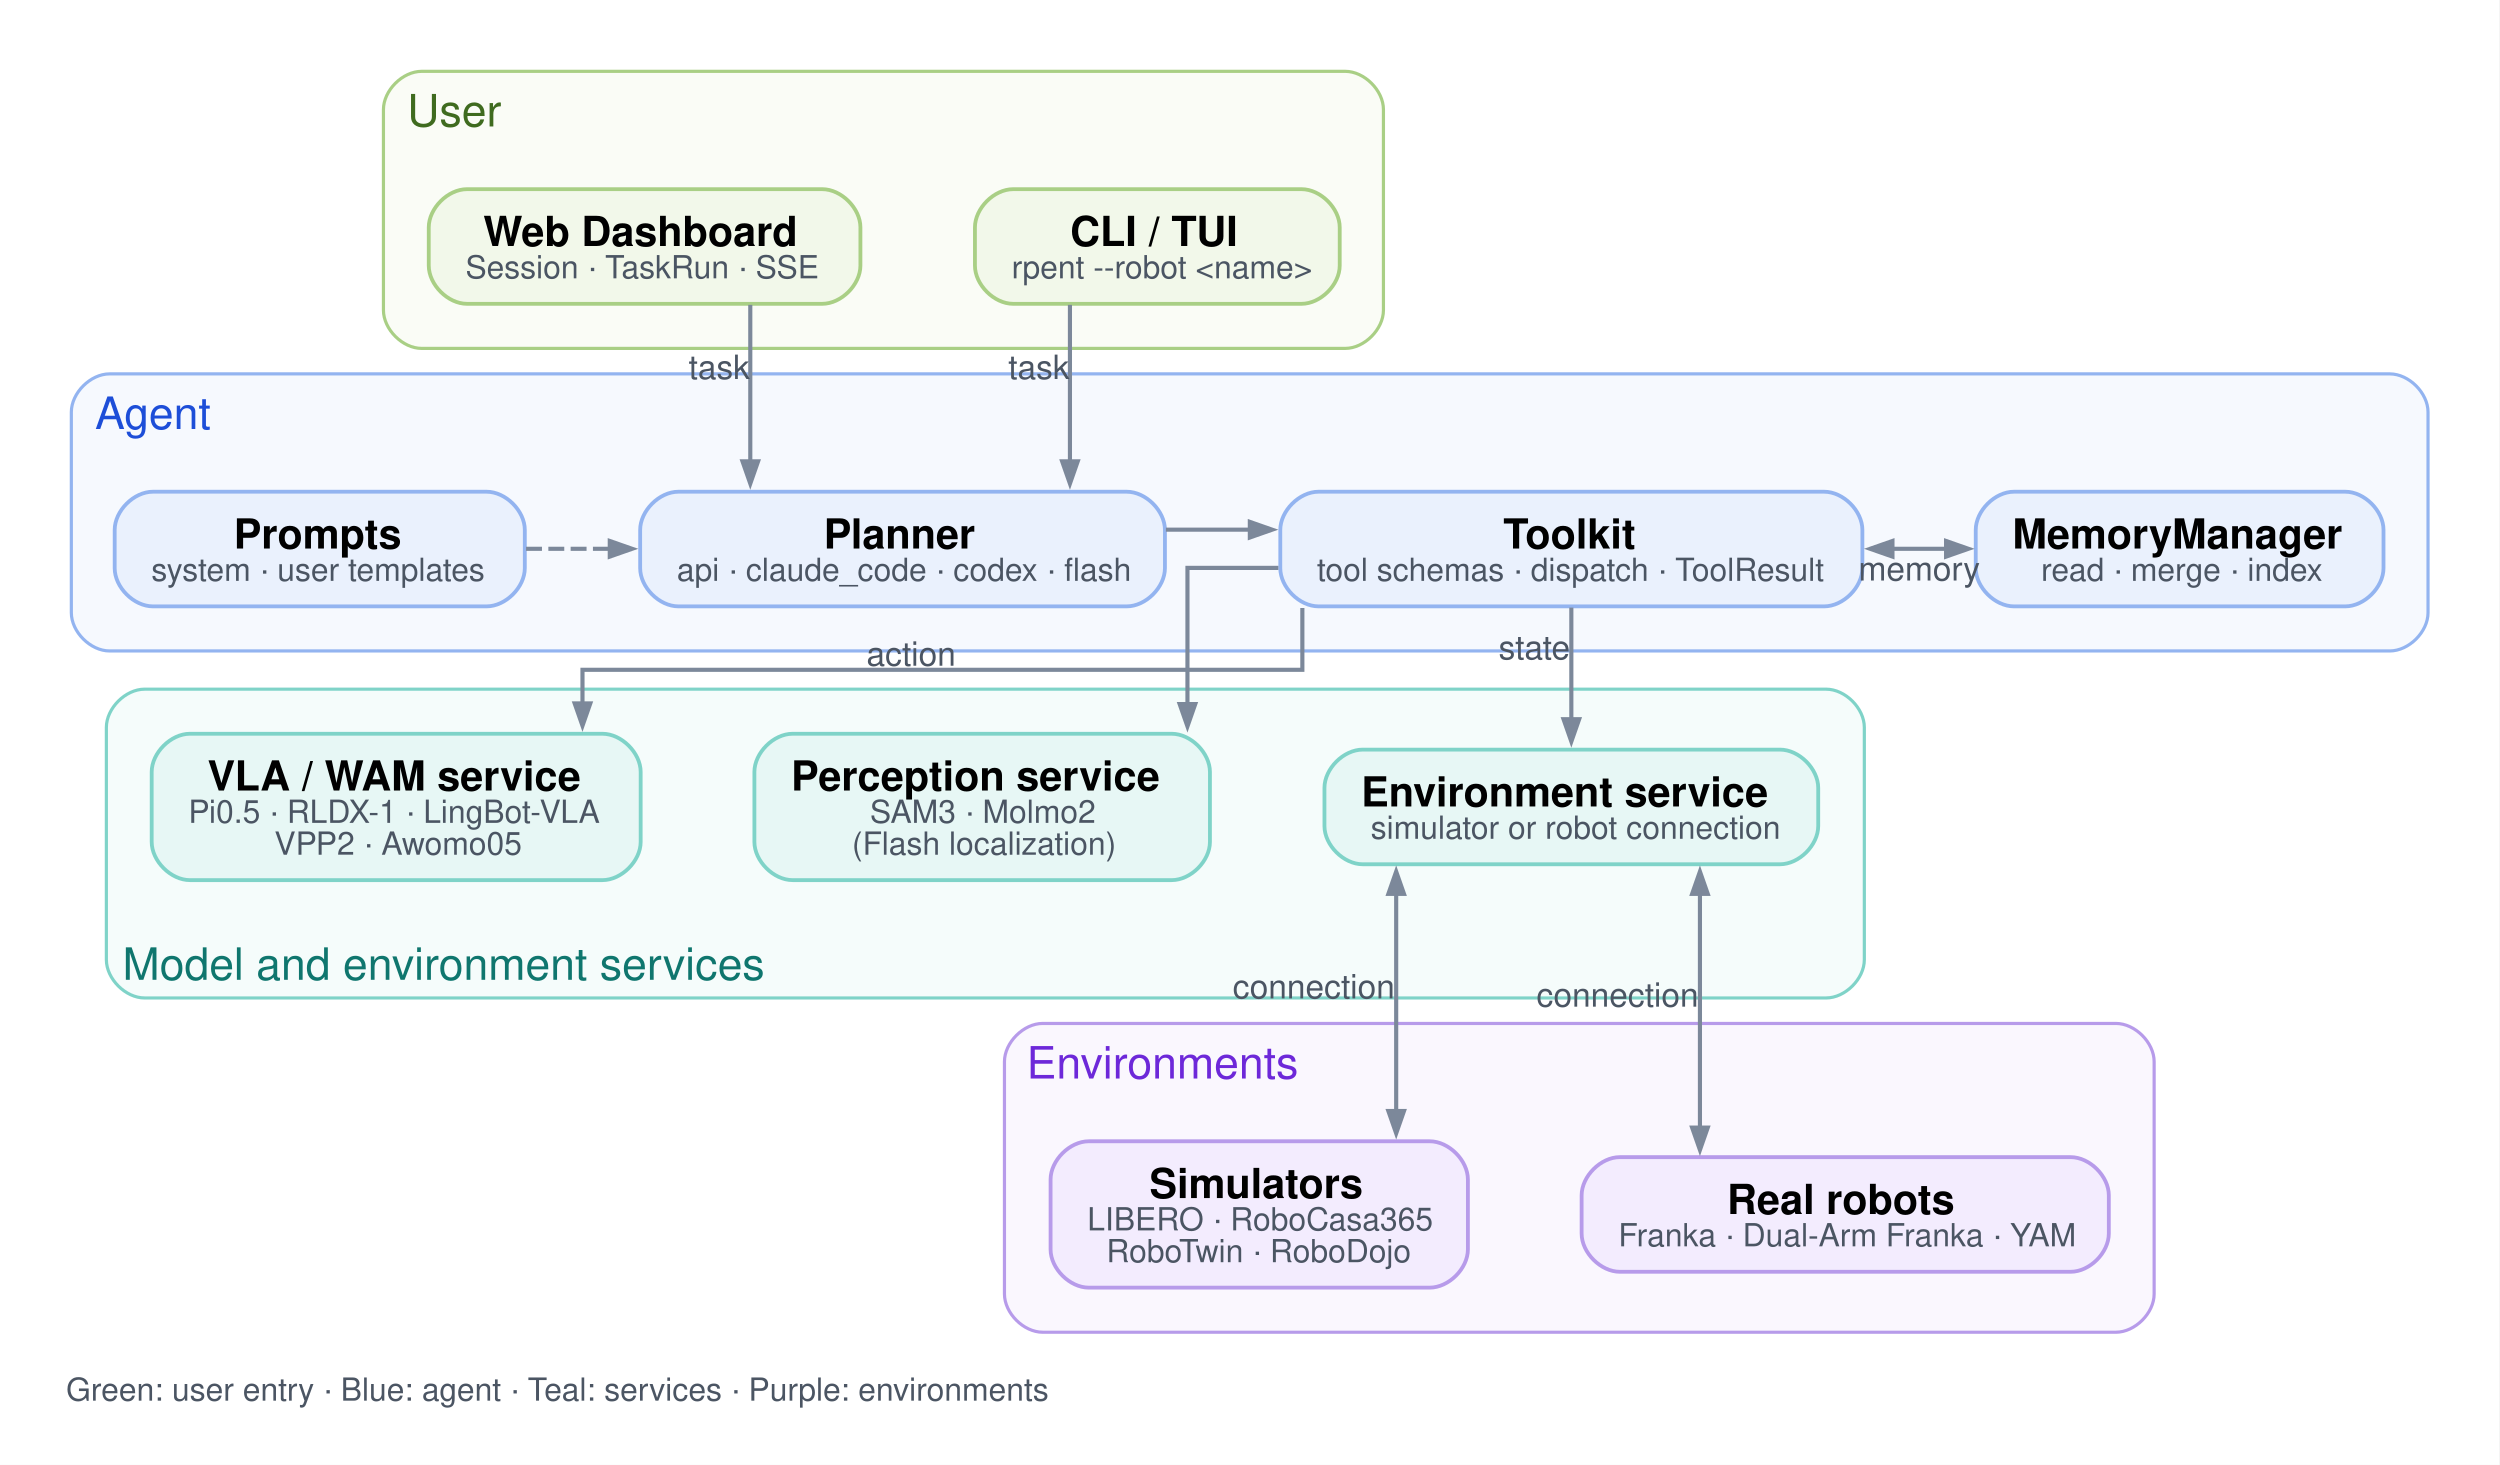
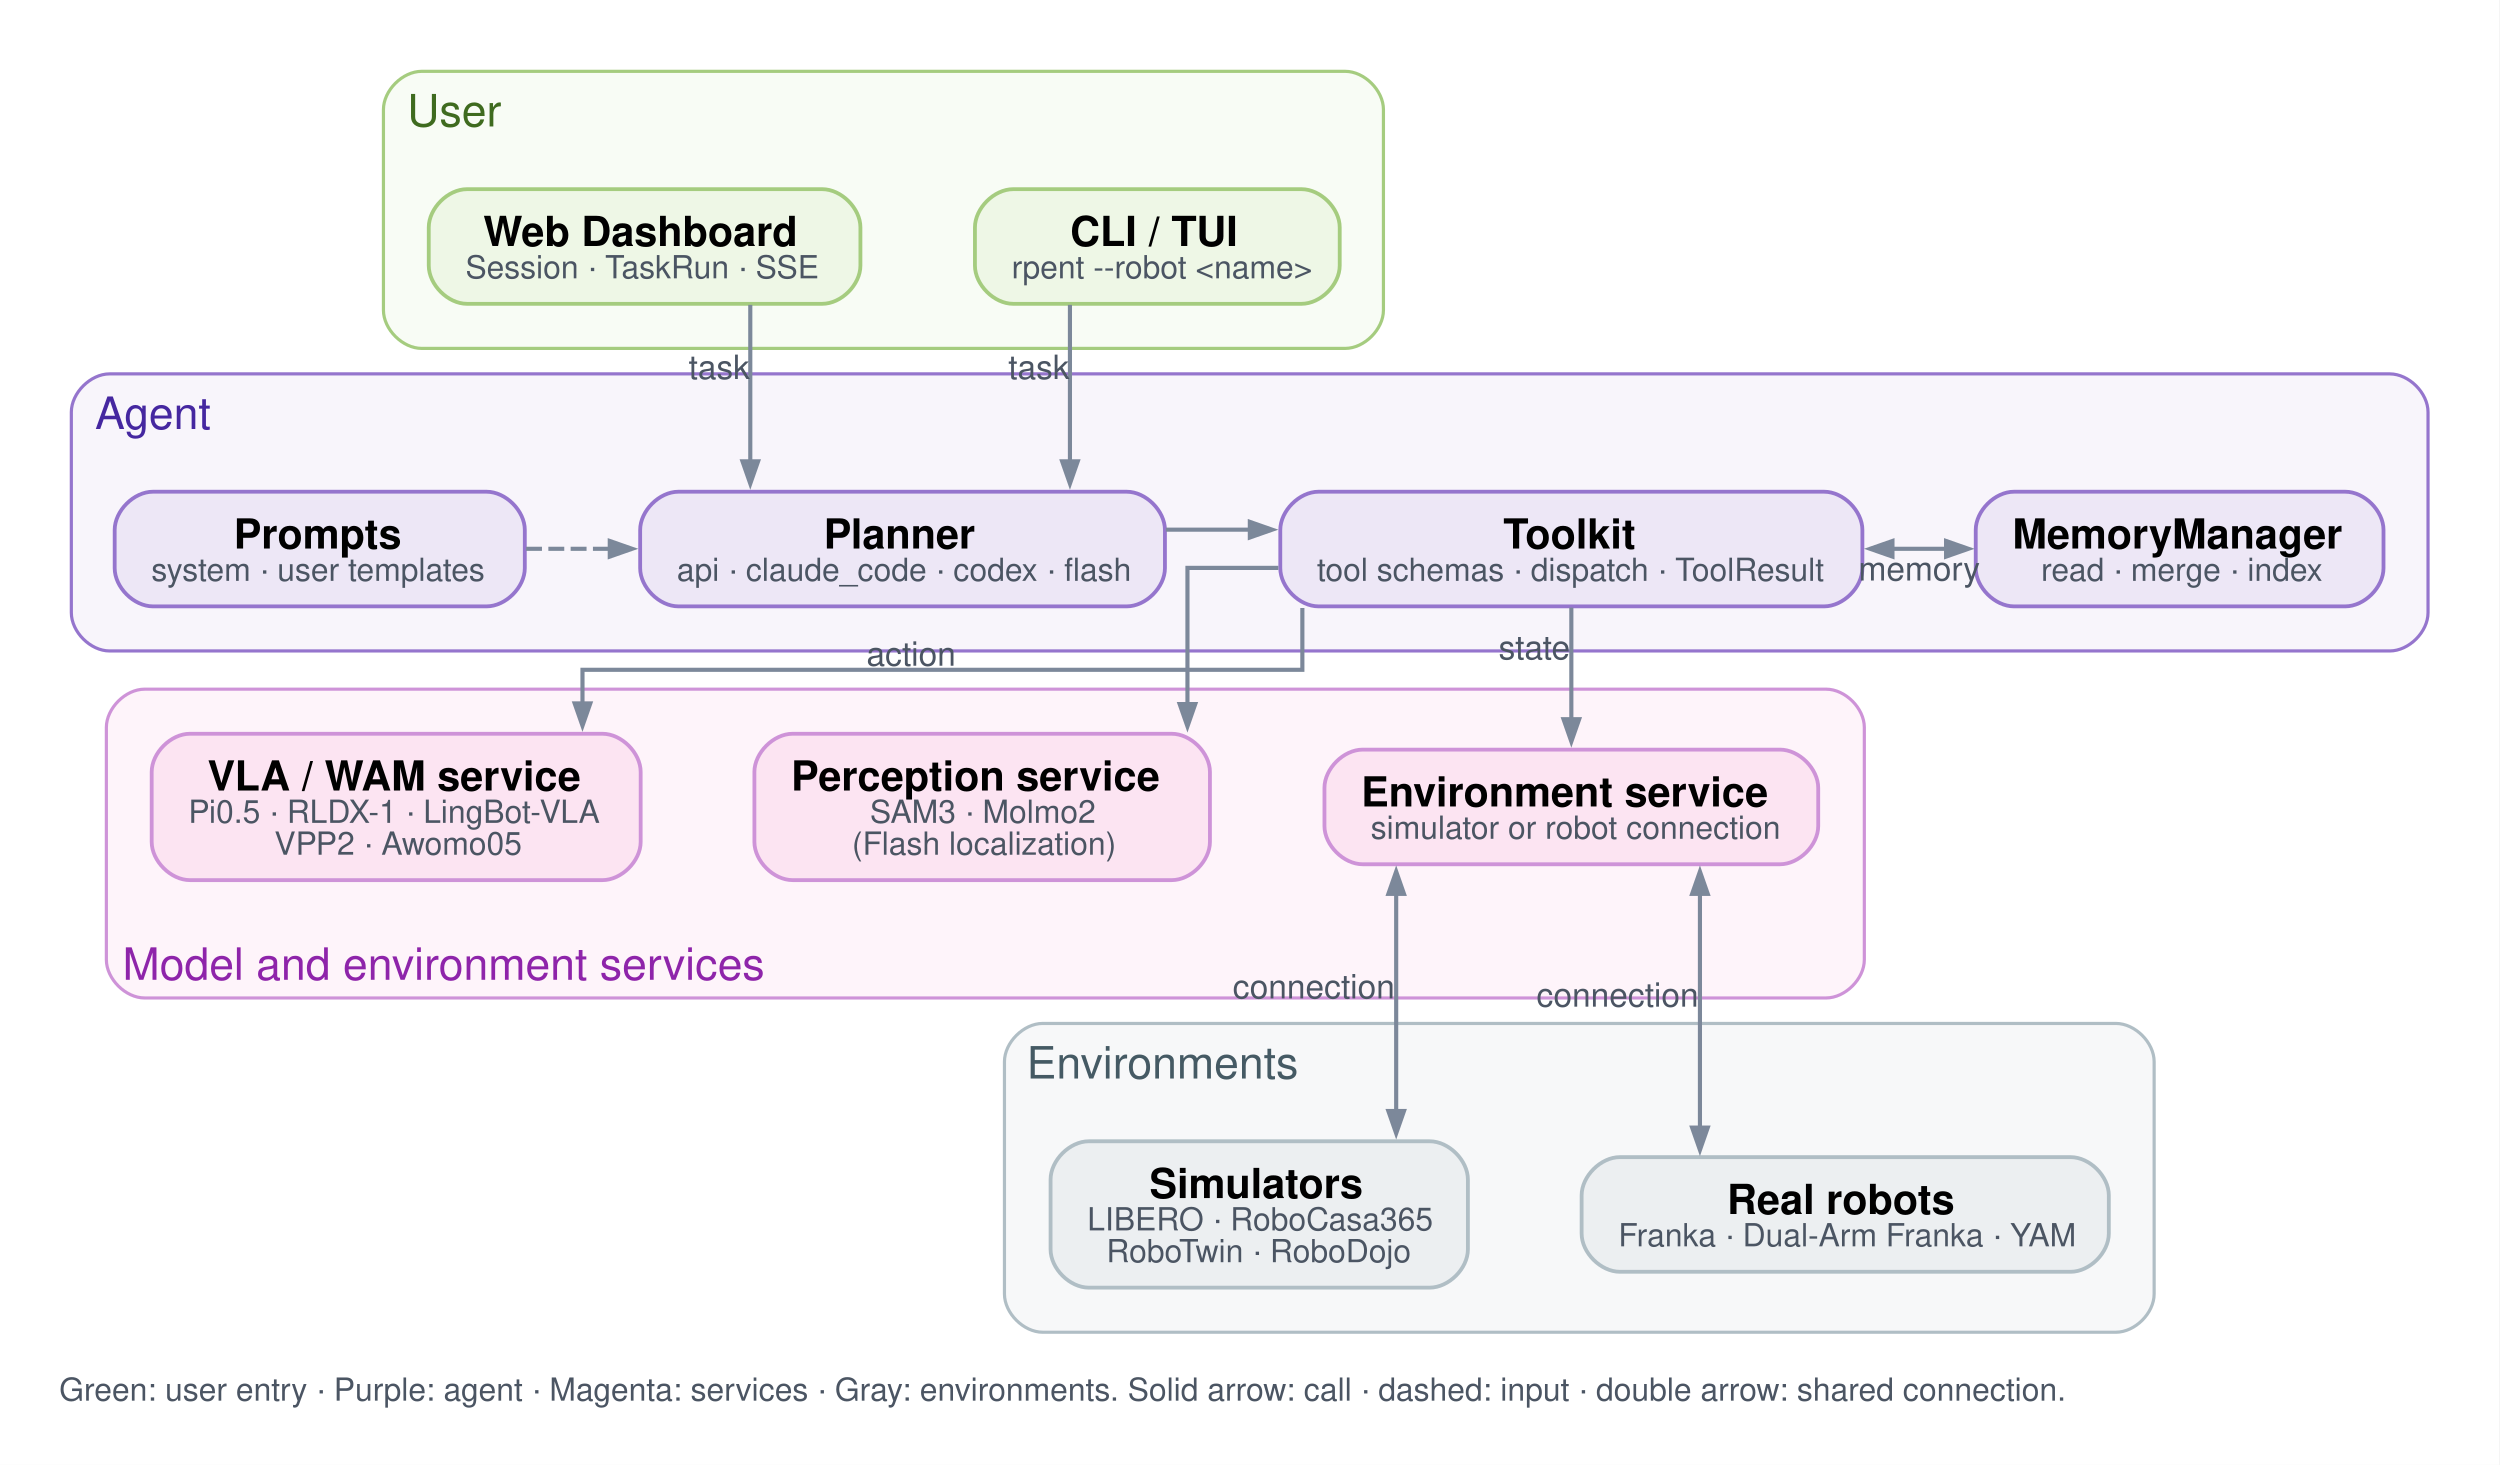
<svg xmlns="http://www.w3.org/2000/svg" width="785pt" height="460pt" viewBox="0.00 0.00 785.00 460.00">
  <g id="graph0" class="graph" transform="scale(1 1) rotate(0) translate(14.4 445.57)">
    <polygon fill="white" stroke="none" points="-14.4,14.4 -14.4,-445.57 770.4,-445.57 770.4,14.4 -14.4,14.4" />
-     <text xml:space="preserve" text-anchor="middle" x="160.62" y="-5.75" font-family="Helvetica,sans-Serif" font-size="10.00" fill="#4b5563">Green: user entry · Blue: agent · Teal: services · Purple: environments</text>
+     <text xml:space="preserve" text-anchor="middle" x="319.25" y="-5.75" font-family="Helvetica,sans-Serif" font-size="10.00" fill="#4b5563">Green: user entry · Purple: agent · Magenta: services · Gray: environments. Solid arrow: call · dashed: input · double arrow: shared connection.</text>
    <g id="clust1" class="cluster">
-       <path fill="#f2f8ea" fill-opacity="0.4" stroke="#a9cf85" d="M118,-336.17C118,-336.17 408,-336.17 408,-336.17 414,-336.17 420,-342.17 420,-348.17 420,-348.17 420,-411.17 420,-411.17 420,-417.17 414,-423.17 408,-423.17 408,-423.17 118,-423.17 118,-423.17 112,-423.17 106,-417.17 106,-411.17 106,-411.17 106,-348.17 106,-348.17 106,-342.17 112,-336.17 118,-336.17" />
+       <path fill="#eef7e6" fill-opacity="0.4" stroke="#a5cc7f" d="M118,-336.17C118,-336.17 408,-336.17 408,-336.17 414,-336.17 420,-342.17 420,-348.17 420,-348.17 420,-411.17 420,-411.17 420,-417.17 414,-423.17 408,-423.17 408,-423.17 118,-423.17 118,-423.17 112,-423.17 106,-417.17 106,-411.17 106,-411.17 106,-348.17 106,-348.17 106,-342.17 112,-336.17 118,-336.17" />
      <text xml:space="preserve" text-anchor="middle" x="128.25" y="-405.87" font-family="Helvetica,sans-Serif" font-size="14.00" fill="#3f6b1f">User</text>
    </g>
    <g id="clust3" class="cluster">
-       <path fill="#eaf1fd" fill-opacity="0.4" stroke="#93b4f0" d="M20,-241.17C20,-241.17 736,-241.17 736,-241.17 742,-241.17 748,-247.17 748,-253.17 748,-253.17 748,-316.17 748,-316.17 748,-322.17 742,-328.17 736,-328.17 736,-328.17 20,-328.17 20,-328.17 14,-328.17 8,-322.17 8,-316.17 8,-316.17 8,-253.17 8,-253.17 8,-247.17 14,-241.17 20,-241.17" />
-       <text xml:space="preserve" text-anchor="middle" x="33.62" y="-310.87" font-family="Helvetica,sans-Serif" font-size="14.00" fill="#1d4ed8">Agent</text>
+       <path fill="#ede7f6" fill-opacity="0.4" stroke="#9575cd" d="M20,-241.17C20,-241.17 736,-241.17 736,-241.17 742,-241.17 748,-247.17 748,-253.17 748,-253.17 748,-316.17 748,-316.17 748,-322.17 742,-328.17 736,-328.17 736,-328.17 20,-328.17 20,-328.17 14,-328.17 8,-322.17 8,-316.17 8,-316.17 8,-253.17 8,-253.17 8,-247.17 14,-241.17 20,-241.17" />
+       <text xml:space="preserve" text-anchor="middle" x="33.62" y="-310.87" font-family="Helvetica,sans-Serif" font-size="14.00" fill="#4527a0">Agent</text>
    </g>
    <g id="clust5" class="cluster">
-       <path fill="#e7f7f5" fill-opacity="0.4" stroke="#7fd3c8" d="M31,-132.21C31,-132.21 559,-132.21 559,-132.21 565,-132.21 571,-138.21 571,-144.21 571,-144.21 571,-217.17 571,-217.17 571,-223.17 565,-229.17 559,-229.17 559,-229.17 31,-229.17 31,-229.17 25,-229.17 19,-223.17 19,-217.17 19,-217.17 19,-144.21 19,-144.21 19,-138.21 25,-132.21 31,-132.21" />
-       <text xml:space="preserve" text-anchor="middle" x="124.88" y="-137.91" font-family="Helvetica,sans-Serif" font-size="14.00" fill="#0f766e">Model and environment services</text>
+       <path fill="#fce4f2" fill-opacity="0.4" stroke="#ce93d8" d="M31,-132.21C31,-132.21 559,-132.21 559,-132.21 565,-132.21 571,-138.21 571,-144.21 571,-144.21 571,-217.17 571,-217.17 571,-223.17 565,-229.17 559,-229.17 559,-229.17 31,-229.17 31,-229.17 25,-229.17 19,-223.17 19,-217.17 19,-217.17 19,-144.21 19,-144.21 19,-138.21 25,-132.21 31,-132.21" />
+       <text xml:space="preserve" text-anchor="middle" x="124.88" y="-137.91" font-family="Helvetica,sans-Serif" font-size="14.00" fill="#8e24aa">Model and environment services</text>
    </g>
    <g id="clust7" class="cluster">
-       <path fill="#f3ecfe" fill-opacity="0.4" stroke="#b79bea" d="M313,-27.25C313,-27.25 650,-27.25 650,-27.25 656,-27.25 662,-33.25 662,-39.25 662,-39.25 662,-112.21 662,-112.21 662,-118.21 656,-124.21 650,-124.21 650,-124.21 313,-124.21 313,-124.21 307,-124.21 301,-118.21 301,-112.21 301,-112.21 301,-39.25 301,-39.25 301,-33.25 307,-27.25 313,-27.25" />
-       <text xml:space="preserve" text-anchor="middle" x="350.62" y="-106.91" font-family="Helvetica,sans-Serif" font-size="14.00" fill="#6d28d9">Environments</text>
+       <path fill="#eceff1" fill-opacity="0.4" stroke="#b0bec5" d="M313,-27.25C313,-27.25 650,-27.25 650,-27.25 656,-27.25 662,-33.25 662,-39.25 662,-39.25 662,-112.21 662,-112.21 662,-118.21 656,-124.21 650,-124.21 650,-124.21 313,-124.21 313,-124.21 307,-124.21 301,-118.21 301,-112.21 301,-112.21 301,-39.25 301,-39.25 301,-33.25 307,-27.25 313,-27.25" />
+       <text xml:space="preserve" text-anchor="middle" x="350.62" y="-106.91" font-family="Helvetica,sans-Serif" font-size="14.00" fill="#455a64">Environments</text>
    </g>
    <g id="node1" class="node">
-       <path fill="#f2f8ea" stroke="#a9cf85" stroke-width="1.2" d="M243.77,-386.17C243.77,-386.17 132.23,-386.17 132.23,-386.17 126.23,-386.17 120.23,-380.17 120.23,-374.17 120.23,-374.17 120.23,-362.17 120.23,-362.17 120.23,-356.17 126.23,-350.17 132.23,-350.17 132.23,-350.17 243.77,-350.17 243.77,-350.17 249.77,-350.17 255.77,-356.17 255.77,-362.17 255.77,-362.17 255.77,-374.17 255.77,-374.17 255.77,-380.17 249.77,-386.17 243.77,-386.17" />
+       <path fill="#eef7e6" stroke="#a5cc7f" stroke-width="1.2" d="M243.77,-386.17C243.77,-386.17 132.23,-386.17 132.23,-386.17 126.23,-386.17 120.23,-380.17 120.23,-374.17 120.23,-374.17 120.23,-362.17 120.23,-362.17 120.23,-356.17 126.23,-350.17 132.23,-350.17 132.23,-350.17 243.77,-350.17 243.77,-350.17 249.77,-350.17 255.77,-356.17 255.77,-362.17 255.77,-362.17 255.77,-374.17 255.77,-374.17 255.77,-380.17 249.77,-386.17 243.77,-386.17" />
      <text xml:space="preserve" text-anchor="start" x="137.38" y="-368.32" font-family="Helvetica,sans-Serif" font-weight="bold" font-size="13.00">Web Dashboard</text>
      <text xml:space="preserve" text-anchor="start" x="131.75" y="-358.17" font-family="Helvetica,sans-Serif" font-size="10.00" fill="#4b5563">Session · TaskRun · SSE</text>
    </g>
    <g id="node4" class="node">
-       <path fill="#eaf1fd" stroke="#93b4f0" stroke-width="1.2" d="M339.39,-291.17C339.39,-291.17 198.61,-291.17 198.61,-291.17 192.61,-291.17 186.61,-285.17 186.61,-279.17 186.61,-279.17 186.61,-267.17 186.61,-267.17 186.61,-261.17 192.61,-255.17 198.61,-255.17 198.61,-255.17 339.39,-255.17 339.39,-255.17 345.39,-255.17 351.39,-261.17 351.39,-267.17 351.39,-267.17 351.39,-279.17 351.39,-279.17 351.39,-285.17 345.39,-291.17 339.39,-291.17" />
+       <path fill="#ede7f6" stroke="#9575cd" stroke-width="1.2" d="M339.39,-291.17C339.39,-291.17 198.61,-291.17 198.61,-291.17 192.61,-291.17 186.61,-285.17 186.61,-279.17 186.61,-279.17 186.61,-267.17 186.61,-267.17 186.61,-261.17 192.61,-255.17 198.61,-255.17 198.61,-255.17 339.39,-255.17 339.39,-255.17 345.39,-255.17 351.39,-261.17 351.39,-267.17 351.39,-267.17 351.39,-279.17 351.39,-279.17 351.39,-285.17 345.39,-291.17 339.39,-291.17" />
      <text xml:space="preserve" text-anchor="start" x="244.25" y="-273.32" font-family="Helvetica,sans-Serif" font-weight="bold" font-size="13.00">Planner</text>
      <text xml:space="preserve" text-anchor="start" x="198.12" y="-263.17" font-family="Helvetica,sans-Serif" font-size="10.00" fill="#4b5563">api · claude_code · codex · flash</text>
    </g>
    <g id="edge1" class="edge">
      <path fill="none" stroke="#7c889a" stroke-width="1.3" d="M221.19,-349.85C221.19,-349.85 221.19,-300.72 221.19,-300.72" />
      <polygon fill="#7c889a" stroke="#7c889a" stroke-width="1.3" points="223.64,-300.72 221.19,-293.72 218.74,-300.72 223.64,-300.72" />
      <text xml:space="preserve" text-anchor="middle" x="211.44" y="-326.56" font-family="Helvetica,sans-Serif" font-size="10.50" fill="#4b5563">task</text>
    </g>
    <g id="node2" class="node">
-       <path fill="#f2f8ea" stroke="#a9cf85" stroke-width="1.2" d="M394.27,-386.17C394.27,-386.17 303.73,-386.17 303.73,-386.17 297.73,-386.17 291.73,-380.17 291.73,-374.17 291.73,-374.17 291.73,-362.17 291.73,-362.17 291.73,-356.17 297.73,-350.17 303.73,-350.17 303.73,-350.17 394.27,-350.17 394.27,-350.17 400.27,-350.17 406.27,-356.17 406.27,-362.17 406.27,-362.17 406.27,-374.17 406.27,-374.17 406.27,-380.17 400.27,-386.17 394.27,-386.17" />
+       <path fill="#eef7e6" stroke="#a5cc7f" stroke-width="1.2" d="M394.27,-386.17C394.27,-386.17 303.73,-386.17 303.73,-386.17 297.73,-386.17 291.73,-380.17 291.73,-374.17 291.73,-374.17 291.73,-362.17 291.73,-362.17 291.73,-356.17 297.73,-350.17 303.73,-350.17 303.73,-350.17 394.27,-350.17 394.27,-350.17 400.27,-350.17 406.27,-356.17 406.27,-362.17 406.27,-362.17 406.27,-374.17 406.27,-374.17 406.27,-380.17 400.27,-386.17 394.27,-386.17" />
      <text xml:space="preserve" text-anchor="start" x="321.62" y="-368.32" font-family="Helvetica,sans-Serif" font-weight="bold" font-size="13.00">CLI / TUI</text>
      <text xml:space="preserve" text-anchor="start" x="303.25" y="-358.17" font-family="Helvetica,sans-Serif" font-size="10.00" fill="#4b5563">rpent --robot &lt;name&gt;</text>
    </g>
    <g id="edge2" class="edge">
      <path fill="none" stroke="#7c889a" stroke-width="1.3" d="M321.56,-349.85C321.56,-349.85 321.56,-300.72 321.56,-300.72" />
      <polygon fill="#7c889a" stroke="#7c889a" stroke-width="1.3" points="324.01,-300.72 321.56,-293.72 319.11,-300.72 324.01,-300.72" />
      <text xml:space="preserve" text-anchor="middle" x="311.81" y="-326.56" font-family="Helvetica,sans-Serif" font-size="10.50" fill="#4b5563">task</text>
    </g>
    <g id="node3" class="node">
-       <path fill="#eaf1fd" stroke="#93b4f0" stroke-width="1.2" d="M138.39,-291.17C138.39,-291.17 33.61,-291.17 33.61,-291.17 27.61,-291.17 21.61,-285.17 21.61,-279.17 21.61,-279.17 21.61,-267.17 21.61,-267.17 21.61,-261.17 27.61,-255.17 33.61,-255.17 33.61,-255.17 138.39,-255.17 138.39,-255.17 144.39,-255.17 150.39,-261.17 150.39,-267.17 150.39,-267.17 150.39,-279.17 150.39,-279.17 150.39,-285.17 144.39,-291.17 138.39,-291.17" />
+       <path fill="#ede7f6" stroke="#9575cd" stroke-width="1.2" d="M138.39,-291.17C138.39,-291.17 33.61,-291.17 33.61,-291.17 27.61,-291.17 21.61,-285.17 21.61,-279.17 21.61,-279.17 21.61,-267.17 21.61,-267.17 21.61,-261.17 27.61,-255.17 33.61,-255.17 33.61,-255.17 138.39,-255.17 138.39,-255.17 144.39,-255.17 150.39,-261.17 150.39,-267.17 150.39,-267.17 150.39,-279.17 150.39,-279.17 150.39,-285.17 144.39,-291.17 138.39,-291.17" />
      <text xml:space="preserve" text-anchor="start" x="59" y="-273.32" font-family="Helvetica,sans-Serif" font-weight="bold" font-size="13.00">Prompts</text>
      <text xml:space="preserve" text-anchor="start" x="33.12" y="-263.17" font-family="Helvetica,sans-Serif" font-size="10.00" fill="#4b5563">system · user templates</text>
    </g>
    <g id="edge3" class="edge">
      <path fill="none" stroke="#7c889a" stroke-width="1.3" stroke-dasharray="5,2" d="M150.78,-273.25C150.78,-273.25 177.07,-273.25 177.07,-273.25" />
      <polygon fill="#7c889a" stroke="#7c889a" stroke-width="1.3" points="177.07,-275.7 184.07,-273.25 177.07,-270.8 177.07,-275.7" />
    </g>
    <g id="node5" class="node">
-       <path fill="#eaf1fd" stroke="#93b4f0" stroke-width="1.2" d="M558.39,-291.17C558.39,-291.17 399.61,-291.17 399.61,-291.17 393.61,-291.17 387.61,-285.17 387.61,-279.17 387.61,-279.17 387.61,-267.17 387.61,-267.17 387.61,-261.17 393.61,-255.17 399.61,-255.17 399.61,-255.17 558.39,-255.17 558.39,-255.17 564.39,-255.17 570.39,-261.17 570.39,-267.17 570.39,-267.17 570.39,-279.17 570.39,-279.17 570.39,-285.17 564.39,-291.17 558.39,-291.17" />
+       <path fill="#ede7f6" stroke="#9575cd" stroke-width="1.2" d="M558.39,-291.17C558.39,-291.17 399.61,-291.17 399.61,-291.17 393.61,-291.17 387.61,-285.17 387.61,-279.17 387.61,-279.17 387.61,-267.17 387.61,-267.17 387.61,-261.17 393.61,-255.17 399.61,-255.17 399.61,-255.17 558.39,-255.17 558.39,-255.17 564.39,-255.17 570.39,-261.17 570.39,-267.17 570.39,-267.17 570.39,-279.17 570.39,-279.17 570.39,-285.17 564.39,-291.17 558.39,-291.17" />
      <text xml:space="preserve" text-anchor="start" x="457.62" y="-273.32" font-family="Helvetica,sans-Serif" font-weight="bold" font-size="13.00">Toolkit</text>
      <text xml:space="preserve" text-anchor="start" x="399.12" y="-263.17" font-family="Helvetica,sans-Serif" font-size="10.00" fill="#4b5563">tool schemas · dispatch · ToolResult</text>
    </g>
    <g id="edge4" class="edge">
      <path fill="none" stroke="#7c889a" stroke-width="1.3" d="M351.7,-279.25C351.7,-279.25 378.05,-279.25 378.05,-279.25" />
      <polygon fill="#7c889a" stroke="#7c889a" stroke-width="1.3" points="378.05,-281.7 385.05,-279.25 378.05,-276.8 378.05,-281.7" />
    </g>
    <g id="node6" class="node">
-       <path fill="#eaf1fd" stroke="#93b4f0" stroke-width="1.2" d="M722.02,-291.17C722.02,-291.17 617.98,-291.17 617.98,-291.17 611.98,-291.17 605.98,-285.17 605.98,-279.17 605.98,-279.17 605.98,-267.17 605.98,-267.17 605.98,-261.17 611.98,-255.17 617.98,-255.17 617.98,-255.17 722.02,-255.17 722.02,-255.17 728.02,-255.17 734.02,-261.17 734.02,-267.17 734.02,-267.17 734.02,-279.17 734.02,-279.17 734.02,-285.17 728.02,-291.17 722.02,-291.17" />
+       <path fill="#ede7f6" stroke="#9575cd" stroke-width="1.2" d="M722.02,-291.17C722.02,-291.17 617.98,-291.17 617.98,-291.17 611.98,-291.17 605.98,-285.17 605.98,-279.17 605.98,-279.17 605.98,-267.17 605.98,-267.17 605.98,-261.17 611.98,-255.17 617.98,-255.17 617.98,-255.17 722.02,-255.17 722.02,-255.17 728.02,-255.17 734.02,-261.17 734.02,-267.17 734.02,-267.17 734.02,-279.17 734.02,-279.17 734.02,-285.17 728.02,-291.17 722.02,-291.17" />
      <text xml:space="preserve" text-anchor="start" x="617.5" y="-273.32" font-family="Helvetica,sans-Serif" font-weight="bold" font-size="13.00">MemoryManager</text>
      <text xml:space="preserve" text-anchor="start" x="626.5" y="-263.17" font-family="Helvetica,sans-Serif" font-size="10.00" fill="#4b5563">read · merge · index</text>
    </g>
    <g id="edge5" class="edge">
      <path fill="none" stroke="#7c889a" stroke-width="1.3" d="M579.83,-273.25C579.83,-273.25 596.67,-273.25 596.67,-273.25" />
      <polygon fill="#7c889a" stroke="#7c889a" stroke-width="1.3" points="579.83,-270.8 572.83,-273.25 579.83,-275.7 579.83,-270.8" />
      <polygon fill="#7c889a" stroke="#7c889a" stroke-width="1.3" points="596.67,-275.7 603.67,-273.25 596.67,-270.8 596.67,-275.7" />
      <text xml:space="preserve" text-anchor="middle" x="588.25" y="-263.27" font-family="Helvetica,sans-Serif" font-size="10.50" fill="#4b5563">memory</text>
    </g>
    <g id="node7" class="node">
-       <path fill="#e7f7f5" stroke="#7fd3c8" stroke-width="1.2" d="M174.77,-215.17C174.77,-215.17 45.23,-215.17 45.23,-215.17 39.23,-215.17 33.23,-209.17 33.23,-203.17 33.23,-203.17 33.23,-181.21 33.23,-181.21 33.23,-175.21 39.23,-169.21 45.23,-169.21 45.23,-169.21 174.77,-169.21 174.77,-169.21 180.77,-169.21 186.77,-175.21 186.77,-181.21 186.77,-181.21 186.77,-203.17 186.77,-203.17 186.77,-209.17 180.77,-215.17 174.77,-215.17" />
+       <path fill="#fce4f2" stroke="#ce93d8" stroke-width="1.2" d="M174.77,-215.17C174.77,-215.17 45.23,-215.17 45.23,-215.17 39.23,-215.17 33.23,-209.17 33.23,-203.17 33.23,-203.17 33.23,-181.21 33.23,-181.21 33.23,-175.21 39.23,-169.21 45.23,-169.21 45.23,-169.21 174.77,-169.21 174.77,-169.21 180.77,-169.21 186.77,-175.21 186.77,-181.21 186.77,-181.21 186.77,-203.17 186.77,-203.17 186.77,-209.17 180.77,-215.17 174.77,-215.17" />
      <text xml:space="preserve" text-anchor="start" x="50.75" y="-197.34" font-family="Helvetica,sans-Serif" font-weight="bold" font-size="13.00">VLA / WAM service</text>
      <text xml:space="preserve" text-anchor="start" x="44.75" y="-187.19" font-family="Helvetica,sans-Serif" font-size="10.00" fill="#4b5563">Pi0.5 · RLDX-1 · LingBot-VLA</text>
      <text xml:space="preserve" text-anchor="start" x="71.75" y="-177.19" font-family="Helvetica,sans-Serif" font-size="10.00" fill="#4b5563">VPP2 · Awomo05</text>
    </g>
    <g id="edge6" class="edge">
      <path fill="none" stroke="#7c889a" stroke-width="1.3" d="M394.54,-254.65C394.54,-245.03 394.54,-235.25 394.54,-235.25 394.54,-235.25 168.5,-235.25 168.5,-235.25 168.5,-235.25 168.5,-224.7 168.5,-224.7" />
      <polygon fill="#7c889a" stroke="#7c889a" stroke-width="1.3" points="170.95,-224.7 168.5,-217.7 166.05,-224.7 170.95,-224.7" />
      <text xml:space="preserve" text-anchor="middle" x="271.7" y="-236.53" font-family="Helvetica,sans-Serif" font-size="10.50" fill="#4b5563">action</text>
    </g>
    <g id="node8" class="node">
-       <path fill="#e7f7f5" stroke="#7fd3c8" stroke-width="1.2" d="M353.52,-215.17C353.52,-215.17 234.48,-215.17 234.48,-215.17 228.48,-215.17 222.48,-209.17 222.48,-203.17 222.48,-203.17 222.48,-181.21 222.48,-181.21 222.48,-175.21 228.48,-169.21 234.48,-169.21 234.48,-169.21 353.52,-169.21 353.52,-169.21 359.52,-169.21 365.52,-175.21 365.52,-181.21 365.52,-181.21 365.52,-203.17 365.52,-203.17 365.52,-209.17 359.52,-215.17 353.52,-215.17" />
+       <path fill="#fce4f2" stroke="#ce93d8" stroke-width="1.2" d="M353.52,-215.17C353.52,-215.17 234.48,-215.17 234.48,-215.17 228.48,-215.17 222.48,-209.17 222.48,-203.17 222.48,-203.17 222.48,-181.21 222.48,-181.21 222.48,-175.21 228.48,-169.21 234.48,-169.21 234.48,-169.21 353.52,-169.21 353.52,-169.21 359.52,-169.21 365.52,-175.21 365.52,-181.21 365.52,-181.21 365.52,-203.17 365.52,-203.17 365.52,-209.17 359.52,-215.17 353.52,-215.17" />
      <text xml:space="preserve" text-anchor="start" x="234" y="-197.34" font-family="Helvetica,sans-Serif" font-weight="bold" font-size="13.00">Perception service</text>
      <text xml:space="preserve" text-anchor="start" x="258.75" y="-187.19" font-family="Helvetica,sans-Serif" font-size="10.00" fill="#4b5563">SAM3 · Molmo2</text>
      <text xml:space="preserve" text-anchor="start" x="253.12" y="-177.19" font-family="Helvetica,sans-Serif" font-size="10.00" fill="#4b5563">(Flash localization)</text>
    </g>
    <g id="edge7" class="edge">
      <path fill="none" stroke="#7c889a" stroke-width="1.3" d="M387.02,-267.25C370.53,-267.25 358.46,-267.25 358.46,-267.25 358.46,-267.25 358.46,-224.5 358.46,-224.5" />
      <polygon fill="#7c889a" stroke="#7c889a" stroke-width="1.3" points="360.91,-224.5 358.46,-217.5 356.01,-224.5 360.91,-224.5" />
    </g>
    <g id="node9" class="node">
-       <path fill="#e7f7f5" stroke="#7fd3c8" stroke-width="1.2" d="M544.52,-210.19C544.52,-210.19 413.48,-210.19 413.48,-210.19 407.48,-210.19 401.48,-204.19 401.48,-198.19 401.48,-198.19 401.48,-186.19 401.48,-186.19 401.48,-180.19 407.48,-174.19 413.48,-174.19 413.48,-174.19 544.52,-174.19 544.52,-174.19 550.52,-174.19 556.52,-180.19 556.52,-186.19 556.52,-186.19 556.52,-198.19 556.52,-198.19 556.52,-204.19 550.52,-210.19 544.52,-210.19" />
+       <path fill="#fce4f2" stroke="#ce93d8" stroke-width="1.2" d="M544.52,-210.19C544.52,-210.19 413.48,-210.19 413.48,-210.19 407.48,-210.19 401.48,-204.19 401.48,-198.19 401.48,-198.19 401.48,-186.19 401.48,-186.19 401.48,-180.19 407.48,-174.19 413.48,-174.19 413.48,-174.19 544.52,-174.19 544.52,-174.19 550.52,-174.19 556.52,-180.19 556.52,-186.19 556.52,-186.19 556.52,-198.19 556.52,-198.19 556.52,-204.19 550.52,-210.19 544.52,-210.19" />
      <text xml:space="preserve" text-anchor="start" x="413" y="-192.34" font-family="Helvetica,sans-Serif" font-weight="bold" font-size="13.00">Environment service</text>
      <text xml:space="preserve" text-anchor="start" x="416" y="-182.19" font-family="Helvetica,sans-Serif" font-size="10.00" fill="#4b5563">simulator or robot connection</text>
    </g>
    <g id="edge8" class="edge">
      <path fill="none" stroke="#7c889a" stroke-width="1.3" d="M479,-254.79C479,-254.79 479,-219.74 479,-219.74" />
      <polygon fill="#7c889a" stroke="#7c889a" stroke-width="1.3" points="481.45,-219.74 479,-212.74 476.55,-219.74 481.45,-219.74" />
      <text xml:space="preserve" text-anchor="middle" x="467.38" y="-238.54" font-family="Helvetica,sans-Serif" font-size="10.50" fill="#4b5563">state</text>
    </g>
    <g id="node10" class="node">
-       <path fill="#f3ecfe" stroke="#b79bea" stroke-width="1.2" d="M434.52,-87.21C434.52,-87.21 327.48,-87.21 327.48,-87.21 321.48,-87.21 315.48,-81.21 315.48,-75.21 315.48,-75.21 315.48,-53.25 315.48,-53.25 315.48,-47.25 321.48,-41.25 327.48,-41.25 327.48,-41.25 434.52,-41.25 434.52,-41.25 440.52,-41.25 446.52,-47.25 446.52,-53.25 446.52,-53.25 446.52,-75.21 446.52,-75.21 446.52,-81.21 440.52,-87.21 434.52,-87.21" />
+       <path fill="#eceff1" stroke="#b0bec5" stroke-width="1.2" d="M434.52,-87.21C434.52,-87.21 327.48,-87.21 327.48,-87.21 321.48,-87.21 315.48,-81.21 315.48,-75.21 315.48,-75.21 315.48,-53.25 315.48,-53.25 315.48,-47.25 321.48,-41.25 327.48,-41.25 327.48,-41.25 434.52,-41.25 434.52,-41.25 440.52,-41.25 446.52,-47.25 446.52,-53.25 446.52,-53.25 446.52,-75.21 446.52,-75.21 446.52,-81.21 440.52,-87.21 434.52,-87.21" />
      <text xml:space="preserve" text-anchor="start" x="346.5" y="-69.38" font-family="Helvetica,sans-Serif" font-weight="bold" font-size="13.00">Simulators</text>
      <text xml:space="preserve" text-anchor="start" x="327" y="-59.23" font-family="Helvetica,sans-Serif" font-size="10.00" fill="#4b5563">LIBERO · RoboCasa365</text>
      <text xml:space="preserve" text-anchor="start" x="333" y="-49.23" font-family="Helvetica,sans-Serif" font-size="10.00" fill="#4b5563">RoboTwin · RoboDojo</text>
    </g>
    <g id="edge9" class="edge">
      <path fill="none" stroke="#7c889a" stroke-width="1.3" d="M424,-164.89C424,-164.89 424,-96.71 424,-96.71" />
      <polygon fill="#7c889a" stroke="#7c889a" stroke-width="1.3" points="421.55,-164.89 424,-171.89 426.45,-164.89 421.55,-164.89" />
      <polygon fill="#7c889a" stroke="#7c889a" stroke-width="1.3" points="426.45,-96.71 424,-89.71 421.55,-96.71 426.45,-96.71" />
      <text xml:space="preserve" text-anchor="middle" x="398.12" y="-132.08" font-family="Helvetica,sans-Serif" font-size="10.50" fill="#4b5563">connection</text>
    </g>
    <g id="node11" class="node">
-       <path fill="#f3ecfe" stroke="#b79bea" stroke-width="1.2" d="M635.77,-82.23C635.77,-82.23 494.23,-82.23 494.23,-82.23 488.23,-82.23 482.23,-76.23 482.23,-70.23 482.23,-70.23 482.23,-58.23 482.23,-58.23 482.23,-52.23 488.23,-46.23 494.23,-46.23 494.23,-46.23 635.77,-46.23 635.77,-46.23 641.77,-46.23 647.77,-52.23 647.77,-58.23 647.77,-58.23 647.77,-70.23 647.77,-70.23 647.77,-76.23 641.77,-82.23 635.77,-82.23" />
+       <path fill="#eceff1" stroke="#b0bec5" stroke-width="1.2" d="M635.77,-82.23C635.77,-82.23 494.23,-82.23 494.23,-82.23 488.23,-82.23 482.23,-76.23 482.23,-70.23 482.23,-70.23 482.23,-58.23 482.23,-58.23 482.23,-52.23 488.23,-46.23 494.23,-46.23 494.23,-46.23 635.77,-46.23 635.77,-46.23 641.77,-46.23 647.77,-52.23 647.77,-58.23 647.77,-58.23 647.77,-70.23 647.77,-70.23 647.77,-76.23 641.77,-82.23 635.77,-82.23" />
      <text xml:space="preserve" text-anchor="start" x="527.88" y="-64.38" font-family="Helvetica,sans-Serif" font-weight="bold" font-size="13.00">Real robots</text>
      <text xml:space="preserve" text-anchor="start" x="493.75" y="-54.23" font-family="Helvetica,sans-Serif" font-size="10.00" fill="#4b5563">Franka · Dual-Arm Franka · YAM</text>
    </g>
    <g id="edge10" class="edge">
      <path fill="none" stroke="#7c889a" stroke-width="1.3" d="M519.38,-164.89C519.38,-164.89 519.38,-91.5 519.38,-91.5" />
      <polygon fill="#7c889a" stroke="#7c889a" stroke-width="1.3" points="516.93,-164.89 519.38,-171.89 521.83,-164.89 516.93,-164.89" />
      <polygon fill="#7c889a" stroke="#7c889a" stroke-width="1.3" points="521.83,-91.5 519.38,-84.5 516.93,-91.5 521.83,-91.5" />
      <text xml:space="preserve" text-anchor="middle" x="493.5" y="-129.47" font-family="Helvetica,sans-Serif" font-size="10.50" fill="#4b5563">connection</text>
    </g>
  </g>
</svg>
